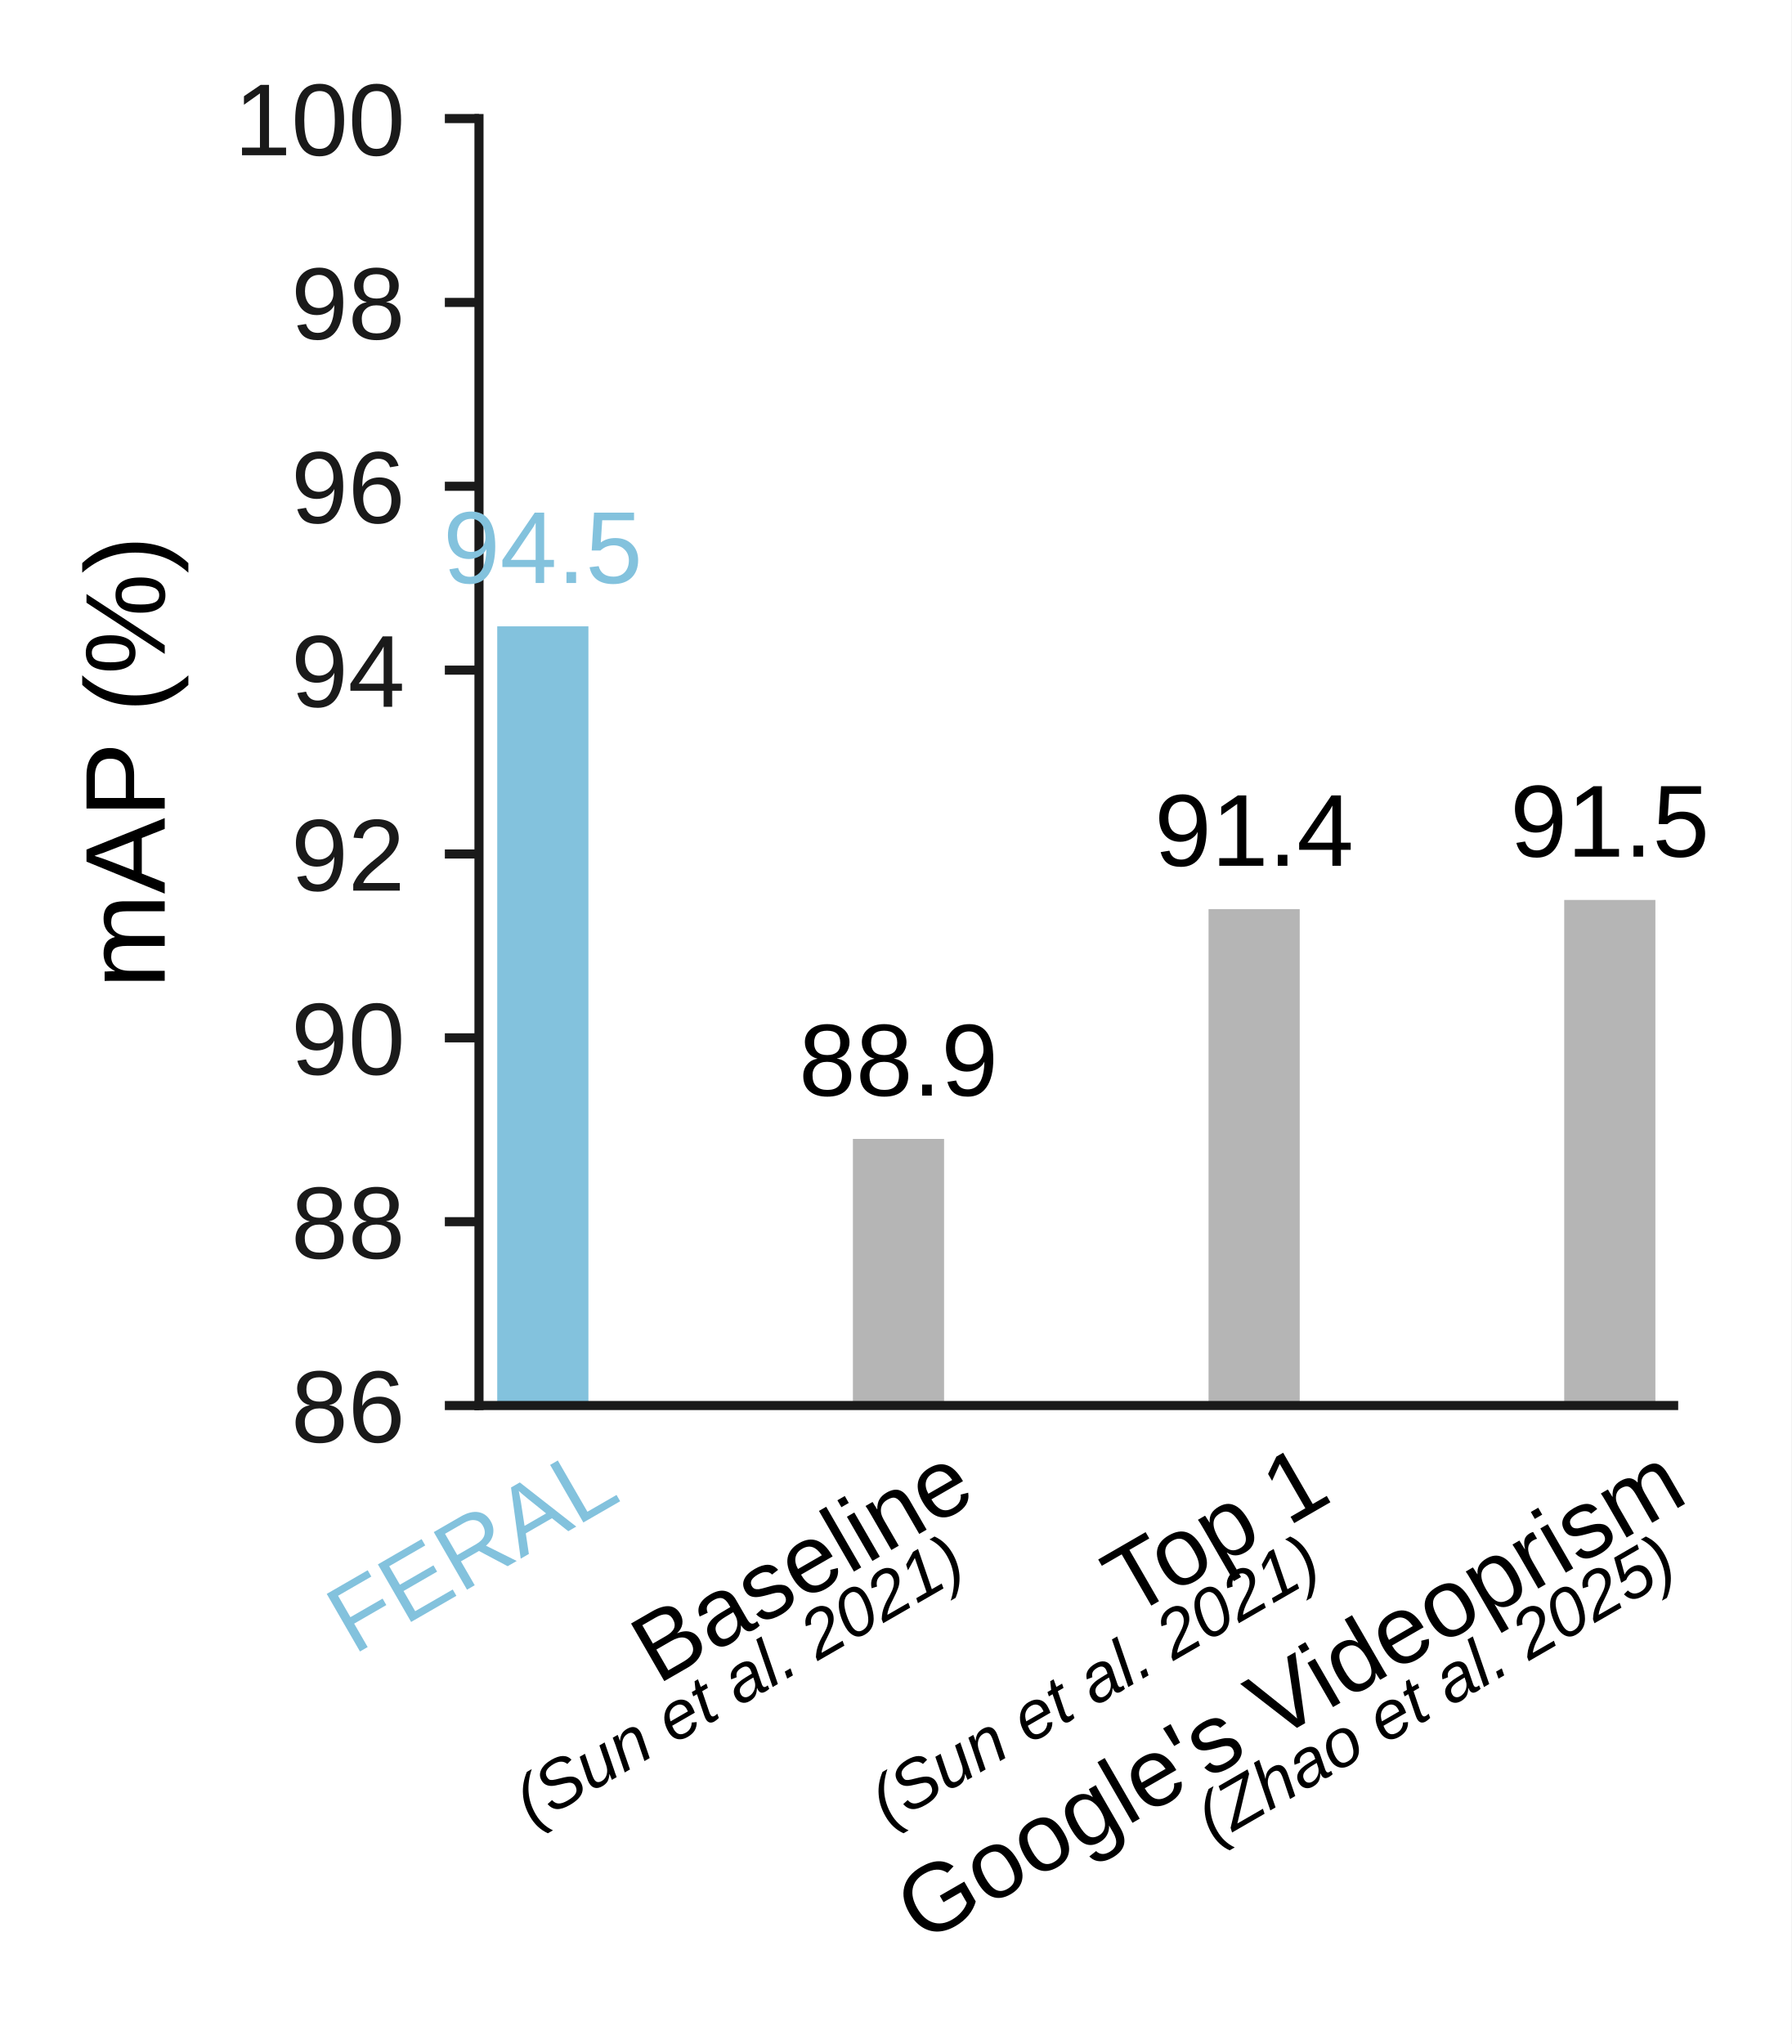
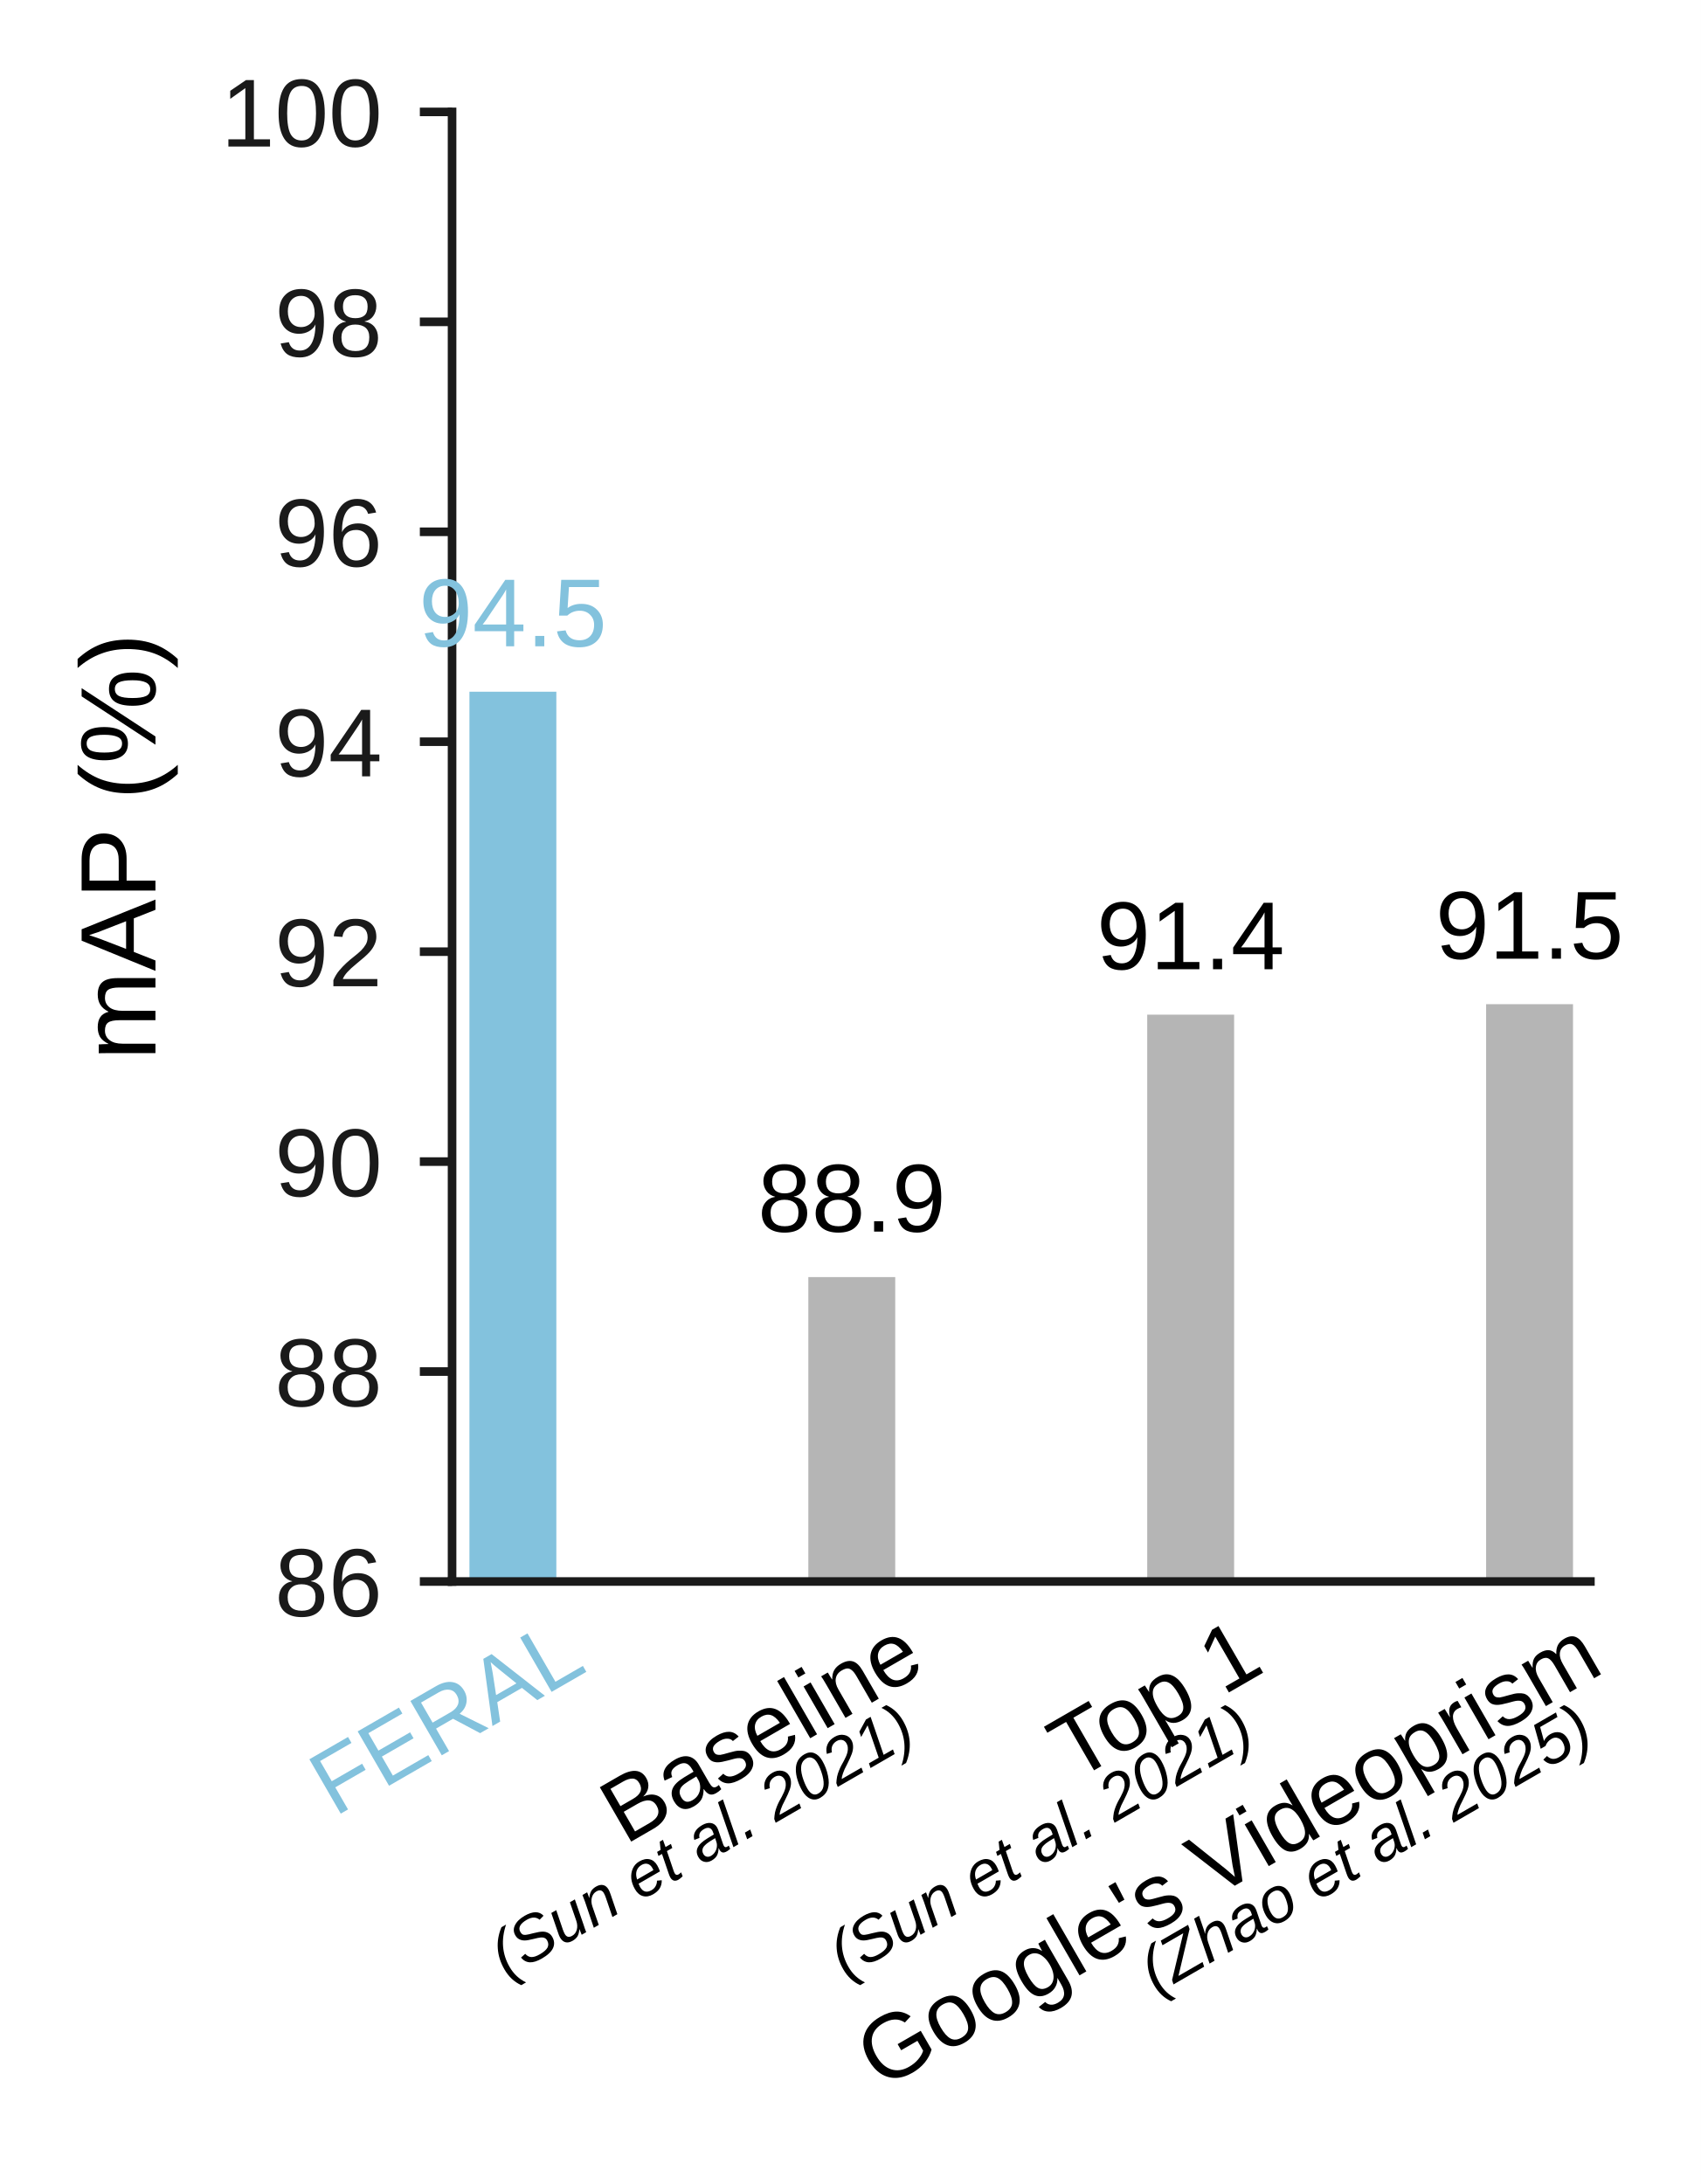
- <svg xmlns="http://www.w3.org/2000/svg" xmlns:xlink="http://www.w3.org/1999/xlink" width="157.446pt" height="179.633pt" viewBox="0 0 157.446 179.633" version="1.1">
+ <svg xmlns="http://www.w3.org/2000/svg" xmlns:xlink="http://www.w3.org/1999/xlink" width="158.401pt" height="203.4pt" viewBox="0 0 158.401 203.4" version="1.1">
  <defs>
    <style type="text/css">*{stroke-linejoin: round; stroke-linecap: butt}</style>
  </defs>
  <g id="figure_1">
    <g id="patch_1">
-       <path d="M 0 179.633  L 157.446 179.633  L 157.446 0  L 0 0  z " style="fill: #ffffff" />
+       <path d="M 0 203.4  L 158.401 203.4  L 158.401 0  L 0 0  z " style="fill: #ffffff" />
    </g>
    <g id="axes_1">
      <g id="patch_2">
-         <path d="M 42.099 123.521  L 147.099 123.521  L 147.099 10.421  L 42.099 10.421  z " style="fill: #ffffff" />
+         <path d="M 42.099 147.288  L 148.108 147.288  L 148.108 10.421  L 42.099 10.421  z " style="fill: #ffffff" />
      </g>
      <g id="patch_3">
-         <path d="M 43.702 818.278  L 51.717 818.278  L 51.717 55.046  L 43.702 55.046  z " clip-path="url(#p45960f8756)" style="fill: #83c2dd" />
+         <path d="M 43.717 988.041  L 51.81 988.041  L 51.81 64.423  L 43.717 64.423  z " clip-path="url(#p9ce07fddf0)" style="fill: #83c2dd" />
      </g>
      <g id="patch_4">
-         <path d="M 74.962 818.278  L 82.977 818.278  L 82.977 100.093  L 74.962 100.093  z " clip-path="url(#p45960f8756)" style="fill: #b5b5b5" />
+         <path d="M 75.277 988.041  L 83.37 988.041  L 83.37 118.937  L 75.277 118.937  z " clip-path="url(#p9ce07fddf0)" style="fill: #b5b5b5" />
      </g>
      <g id="patch_5">
-         <path d="M 106.221 818.278  L 114.236 818.278  L 114.236 79.897  L 106.221 79.897  z " clip-path="url(#p45960f8756)" style="fill: #b5b5b5" />
+         <path d="M 106.837 988.041  L 114.929 988.041  L 114.929 94.496  L 106.837 94.496  z " clip-path="url(#p9ce07fddf0)" style="fill: #b5b5b5" />
      </g>
      <g id="patch_6">
-         <path d="M 137.481 818.278  L 145.496 818.278  L 145.496 79.089  L 137.481 79.089  z " clip-path="url(#p45960f8756)" style="fill: #b5b5b5" />
+         <path d="M 138.397 988.041  L 146.489 988.041  L 146.489 93.519  L 138.397 93.519  z " clip-path="url(#p9ce07fddf0)" style="fill: #b5b5b5" />
      </g>
      <g id="matplotlib.axis_1">
        <g id="xtick_1">
          <g id="line2d_1" />
        </g>
        <g id="xtick_2">
          <g id="line2d_2" />
        </g>
        <g id="xtick_3">
          <g id="line2d_3" />
        </g>
        <g id="xtick_4">
          <g id="line2d_4" />
        </g>
      </g>
      <g id="matplotlib.axis_2">
        <g id="ytick_1">
          <g id="line2d_5">
            <defs>
-               <path id="m9509b914ed" d="M 0 0  L -3 0  " style="stroke: #1a1a1a; stroke-width: 0.8" />
+               <path id="m69b2e3ea2e" d="M 0 0  L -3 0  " style="stroke: #1a1a1a; stroke-width: 0.8" />
            </defs>
            <g>
-               <use xlink:href="#m9509b914ed" x="42.099" y="123.521" style="fill: #1a1a1a; stroke: #1a1a1a; stroke-width: 0.8" />
+               <use xlink:href="#m69b2e3ea2e" x="42.099" y="147.288" style="fill: #1a1a1a; stroke: #1a1a1a; stroke-width: 0.8" />
            </g>
          </g>
          <g id="text_1">
-             <text style="fill: #1a1a1a; font: 9px 'Arial'; text-anchor: end" x="35.599" y="126.742" transform="rotate(-0 35.59891 126.742)">86</text>
+             <text style="font-size: 9px; font-family: 'Arial'; text-anchor: end; fill: #1a1a1a" x="35.599" y="150.509" transform="rotate(-0 35.59891 150.5088)">86</text>
          </g>
        </g>
        <g id="ytick_2">
          <g id="line2d_6">
            <g>
-               <use xlink:href="#m9509b914ed" x="42.099" y="107.364" style="fill: #1a1a1a; stroke: #1a1a1a; stroke-width: 0.8" />
+               <use xlink:href="#m69b2e3ea2e" x="42.099" y="127.735" style="fill: #1a1a1a; stroke: #1a1a1a; stroke-width: 0.8" />
            </g>
          </g>
          <g id="text_2">
-             <text style="fill: #1a1a1a; font: 9px 'Arial'; text-anchor: end" x="35.599" y="110.585" transform="rotate(-0 35.59891 110.5849)">88</text>
+             <text style="font-size: 9px; font-family: 'Arial'; text-anchor: end; fill: #1a1a1a" x="35.599" y="130.956" transform="rotate(-0 35.59891 130.9564)">88</text>
          </g>
        </g>
        <g id="ytick_3">
          <g id="line2d_7">
            <g>
-               <use xlink:href="#m9509b914ed" x="42.099" y="91.207" style="fill: #1a1a1a; stroke: #1a1a1a; stroke-width: 0.8" />
+               <use xlink:href="#m69b2e3ea2e" x="42.099" y="108.183" style="fill: #1a1a1a; stroke: #1a1a1a; stroke-width: 0.8" />
            </g>
          </g>
          <g id="text_3">
-             <text style="fill: #1a1a1a; font: 9px 'Arial'; text-anchor: end" x="35.599" y="94.428" transform="rotate(-0 35.59891 94.42775)">90</text>
+             <text style="font-size: 9px; font-family: 'Arial'; text-anchor: end; fill: #1a1a1a" x="35.599" y="111.404" transform="rotate(-0 35.59891 111.404)">90</text>
          </g>
        </g>
        <g id="ytick_4">
          <g id="line2d_8">
            <g>
-               <use xlink:href="#m9509b914ed" x="42.099" y="75.05" style="fill: #1a1a1a; stroke: #1a1a1a; stroke-width: 0.8" />
+               <use xlink:href="#m69b2e3ea2e" x="42.099" y="88.631" style="fill: #1a1a1a; stroke: #1a1a1a; stroke-width: 0.8" />
            </g>
          </g>
          <g id="text_4">
-             <text style="fill: #1a1a1a; font: 9px 'Arial'; text-anchor: end" x="35.599" y="78.271" transform="rotate(-0 35.59891 78.2706)">92</text>
+             <text style="font-size: 9px; font-family: 'Arial'; text-anchor: end; fill: #1a1a1a" x="35.599" y="91.852" transform="rotate(-0 35.59891 91.8516)">92</text>
          </g>
        </g>
        <g id="ytick_5">
          <g id="line2d_9">
            <g>
-               <use xlink:href="#m9509b914ed" x="42.099" y="58.892" style="fill: #1a1a1a; stroke: #1a1a1a; stroke-width: 0.8" />
+               <use xlink:href="#m69b2e3ea2e" x="42.099" y="69.078" style="fill: #1a1a1a; stroke: #1a1a1a; stroke-width: 0.8" />
            </g>
          </g>
          <g id="text_5">
-             <text style="fill: #1a1a1a; font: 9px 'Arial'; text-anchor: end" x="35.599" y="62.113" transform="rotate(-0 35.59891 62.11346)">94</text>
+             <text style="font-size: 9px; font-family: 'Arial'; text-anchor: end; fill: #1a1a1a" x="35.599" y="72.299" transform="rotate(-0 35.59891 72.29921)">94</text>
          </g>
        </g>
        <g id="ytick_6">
          <g id="line2d_10">
            <g>
-               <use xlink:href="#m9509b914ed" x="42.099" y="42.735" style="fill: #1a1a1a; stroke: #1a1a1a; stroke-width: 0.8" />
+               <use xlink:href="#m69b2e3ea2e" x="42.099" y="49.526" style="fill: #1a1a1a; stroke: #1a1a1a; stroke-width: 0.8" />
            </g>
          </g>
          <g id="text_6">
-             <text style="fill: #1a1a1a; font: 9px 'Arial'; text-anchor: end" x="35.599" y="45.956" transform="rotate(-0 35.59891 45.95632)">96</text>
+             <text style="font-size: 9px; font-family: 'Arial'; text-anchor: end; fill: #1a1a1a" x="35.599" y="52.747" transform="rotate(-0 35.59891 52.74682)">96</text>
          </g>
        </g>
        <g id="ytick_7">
          <g id="line2d_11">
            <g>
-               <use xlink:href="#m9509b914ed" x="42.099" y="26.578" style="fill: #1a1a1a; stroke: #1a1a1a; stroke-width: 0.8" />
+               <use xlink:href="#m69b2e3ea2e" x="42.099" y="29.973" style="fill: #1a1a1a; stroke: #1a1a1a; stroke-width: 0.8" />
            </g>
          </g>
          <g id="text_7">
-             <text style="fill: #1a1a1a; font: 9px 'Arial'; text-anchor: end" x="35.599" y="29.799" transform="rotate(-0 35.59891 29.79917)">98</text>
+             <text style="font-size: 9px; font-family: 'Arial'; text-anchor: end; fill: #1a1a1a" x="35.599" y="33.194" transform="rotate(-0 35.59891 33.19442)">98</text>
          </g>
        </g>
        <g id="ytick_8">
          <g id="line2d_12">
            <g>
-               <use xlink:href="#m9509b914ed" x="42.099" y="10.421" style="fill: #1a1a1a; stroke: #1a1a1a; stroke-width: 0.8" />
+               <use xlink:href="#m69b2e3ea2e" x="42.099" y="10.421" style="fill: #1a1a1a; stroke: #1a1a1a; stroke-width: 0.8" />
            </g>
          </g>
          <g id="text_8">
-             <text style="fill: #1a1a1a; font: 9px 'Arial'; text-anchor: end" x="35.599" y="13.642" transform="rotate(-0 35.59891 13.64203)">100</text>
+             <text style="font-size: 9px; font-family: 'Arial'; text-anchor: end; fill: #1a1a1a" x="35.599" y="13.642" transform="rotate(-0 35.59891 13.64203)">100</text>
          </g>
        </g>
        <g id="text_9">
-           <text style="font: 10px 'Arial'; text-anchor: middle" x="14.48" y="66.971" transform="rotate(-90 14.47969 66.97102)">mAP (%)</text>
+           <text style="font-size: 10px; font-family: 'Arial'; text-anchor: middle" x="14.48" y="78.854" transform="rotate(-90 14.47969 78.85439)">mAP (%)</text>
        </g>
      </g>
      <g id="patch_7">
-         <path d="M 42.099 123.521  L 42.099 10.421  " style="fill: none; stroke: #1a1a1a; stroke-width: 0.8; stroke-linejoin: miter; stroke-linecap: square" />
+         <path d="M 42.099 147.288  L 42.099 10.421  " style="fill: none; stroke: #1a1a1a; stroke-width: 0.8; stroke-linejoin: miter; stroke-linecap: square" />
      </g>
      <g id="patch_8">
-         <path d="M 42.099 123.521  L 147.099 123.521  " style="fill: none; stroke: #1a1a1a; stroke-width: 0.8; stroke-linejoin: miter; stroke-linecap: square" />
+         <path d="M 42.099 147.288  L 148.108 147.288  " style="fill: none; stroke: #1a1a1a; stroke-width: 0.8; stroke-linejoin: miter; stroke-linecap: square" />
      </g>
      <g id="text_10">
-         <text style="fill: #83c2dd; font: 9px 'Arial'; text-anchor: middle" x="47.71" y="51.237" transform="rotate(-0 47.70959 51.23743)">94.5</text>
+         <text style="font-size: 9px; font-family: 'Arial'; text-anchor: middle; fill: #83c2dd" x="47.764" y="60.19" transform="rotate(-0 47.7635 60.19045)">94.5</text>
      </g>
      <g id="text_11">
-         <text style="font: 9px 'Arial'; text-anchor: middle" x="78.969" y="96.285" transform="rotate(-0 78.96913 96.28477)">88.9</text>
+         <text style="font-size: 9px; font-family: 'Arial'; text-anchor: middle" x="79.323" y="114.704" transform="rotate(-0 79.32341 114.704)">88.9</text>
      </g>
      <g id="text_12">
-         <text style="font: 9px 'Arial'; text-anchor: middle" x="110.229" y="76.088" transform="rotate(-0 110.2287 76.08834)">91.4</text>
+         <text style="font-size: 9px; font-family: 'Arial'; text-anchor: middle" x="110.883" y="90.264" transform="rotate(-0 110.8833 90.26351)">91.4</text>
      </g>
      <g id="text_13">
-         <text style="font: 9px 'Arial'; text-anchor: middle" x="141.488" y="75.28" transform="rotate(-0 141.4882 75.28048)">91.5</text>
+         <text style="font-size: 9px; font-family: 'Arial'; text-anchor: middle" x="142.443" y="89.286" transform="rotate(-0 142.4432 89.28589)">91.5</text>
      </g>
      <g id="text_14">
-         <text style="fill: #83c2dd; font: 8.5px 'Arial'; text-anchor: end" x="54.759" y="131.79" transform="rotate(-30 54.7593 131.79)">FERAL</text>
+         <text style="font-size: 8.5px; font-family: 'Arial'; text-anchor: end; fill: #83c2dd" x="54.852" y="155.557" transform="rotate(-30 54.85172 155.5568)">FERAL</text>
      </g>
      <g id="text_15">
-         <text style="font: 8.5px 'Arial'; text-anchor: end" x="86.019" y="131.79" transform="rotate(-30 86.01884 131.79)">Baseline</text>
+         <text style="font-size: 8.5px; font-family: 'Arial'; text-anchor: end" x="86.412" y="155.557" transform="rotate(-30 86.41162 155.5568)">Baseline</text>
      </g>
      <g id="text_16">
-         <text style="font: italic 6px 'Arial'; text-anchor: end" x="85.161" y="138.304" transform="rotate(-30 85.16067 138.3037)">(Sun et al. 2021)</text>
+         <text style="font-style: italic; font-size: 6px; font-family: 'Arial'; text-anchor: end" x="85.553" y="162.07" transform="rotate(-30 85.55345 162.0704)">(Sun et al. 2021)</text>
      </g>
      <g id="text_17">
-         <text style="font: 8.5px 'Arial'; text-anchor: end" x="117.291" y="131.812" transform="rotate(-30 117.291 131.8119)">Top 1</text>
+         <text style="font-size: 8.5px; font-family: 'Arial'; text-anchor: end" x="117.984" y="155.579" transform="rotate(-30 117.9841 155.5786)">Top 1</text>
      </g>
      <g id="text_18">
-         <text style="font: italic 6px 'Arial'; text-anchor: end" x="116.42" y="138.304" transform="rotate(-30 116.4202 138.3037)">(Sun et al. 2021)</text>
+         <text style="font-style: italic; font-size: 6px; font-family: 'Arial'; text-anchor: end" x="117.113" y="162.07" transform="rotate(-30 117.1134 162.0704)">(Sun et al. 2021)</text>
      </g>
      <g id="text_19">
-         <text style="font: 8.5px 'Arial'; text-anchor: end" x="148.59" y="131.88" transform="rotate(-30 148.5897 131.8798)">Google's Videoprism</text>
+         <text style="font-size: 8.5px; font-family: 'Arial'; text-anchor: end" x="149.583" y="155.647" transform="rotate(-30 149.5832 155.6465)">Google's Videoprism</text>
      </g>
      <g id="text_20">
-         <text style="font: italic 6px 'Arial'; text-anchor: end" x="147.68" y="138.304" transform="rotate(-30 147.6798 138.3037)">(Zhao et al. 2025)</text>
+         <text style="font-style: italic; font-size: 6px; font-family: 'Arial'; text-anchor: end" x="148.673" y="162.07" transform="rotate(-30 148.6733 162.0704)">(Zhao et al. 2025)</text>
      </g>
    </g>
  </g>
  <defs>
-     <clipPath id="p45960f8756">
-       <rect x="42.099" y="10.421" width="105" height="113.1" />
+     <clipPath id="p9ce07fddf0">
+       <rect x="42.099" y="10.421" width="106.009" height="136.867" />
    </clipPath>
  </defs>
</svg>
